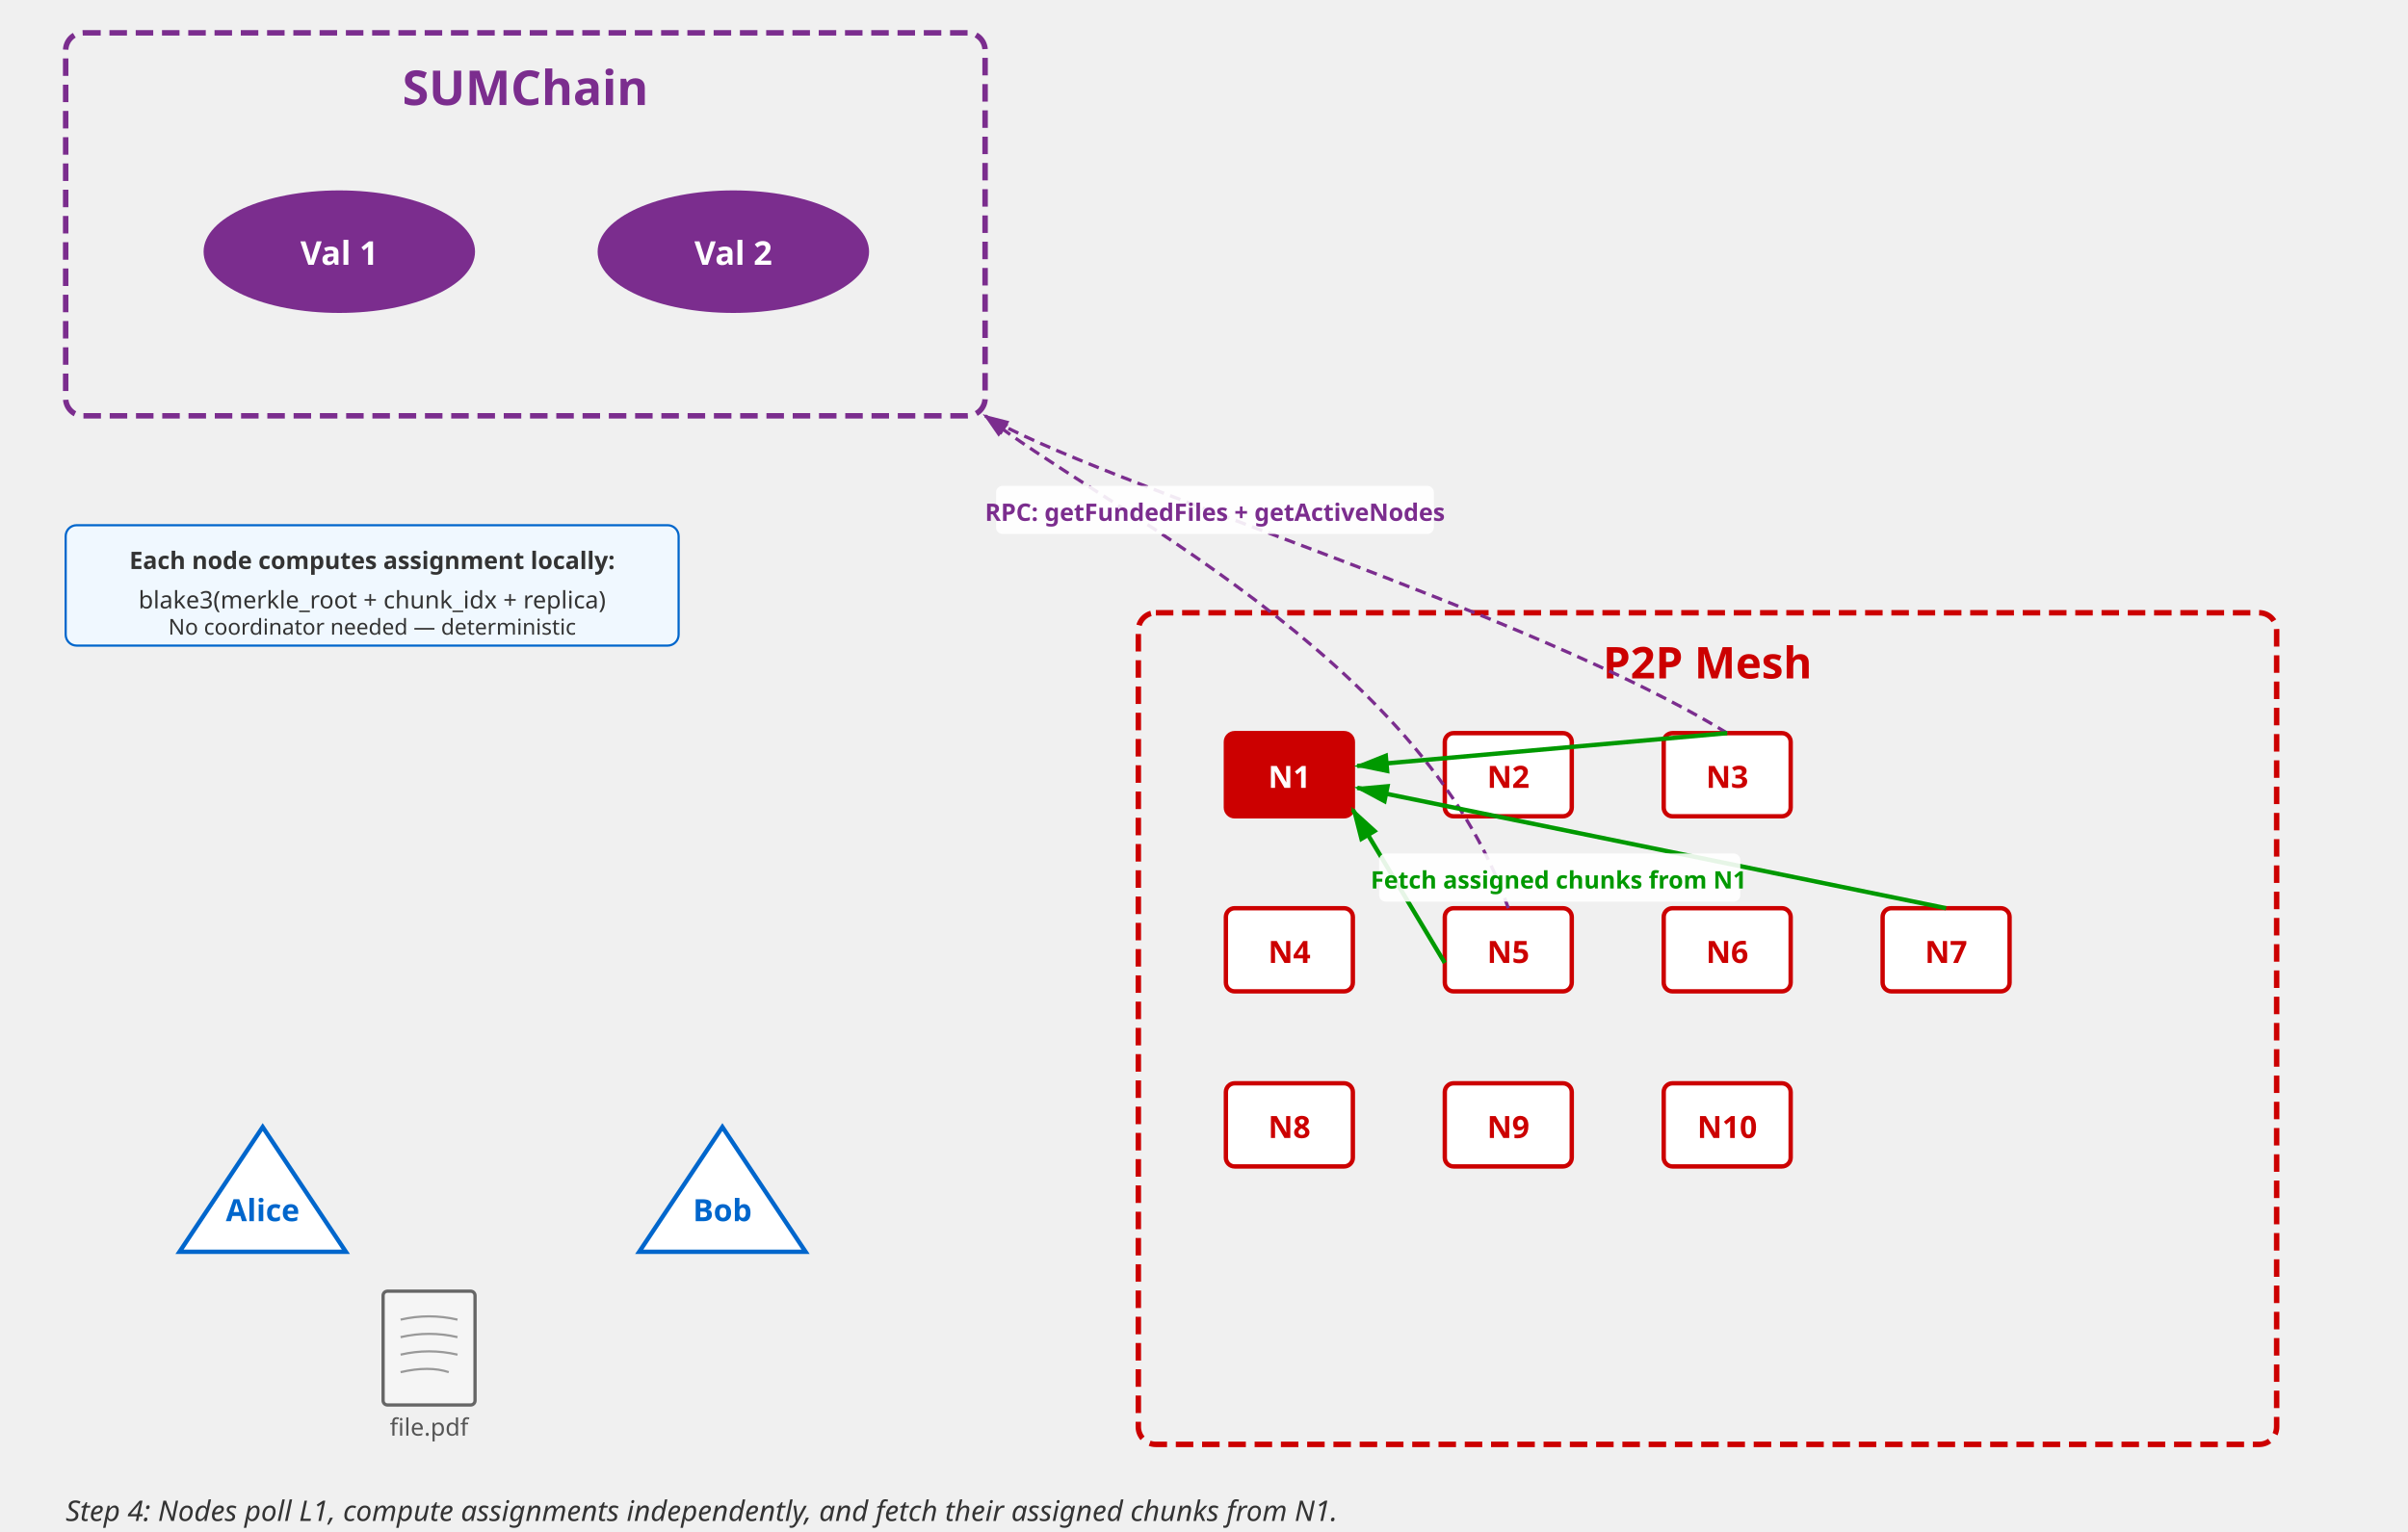
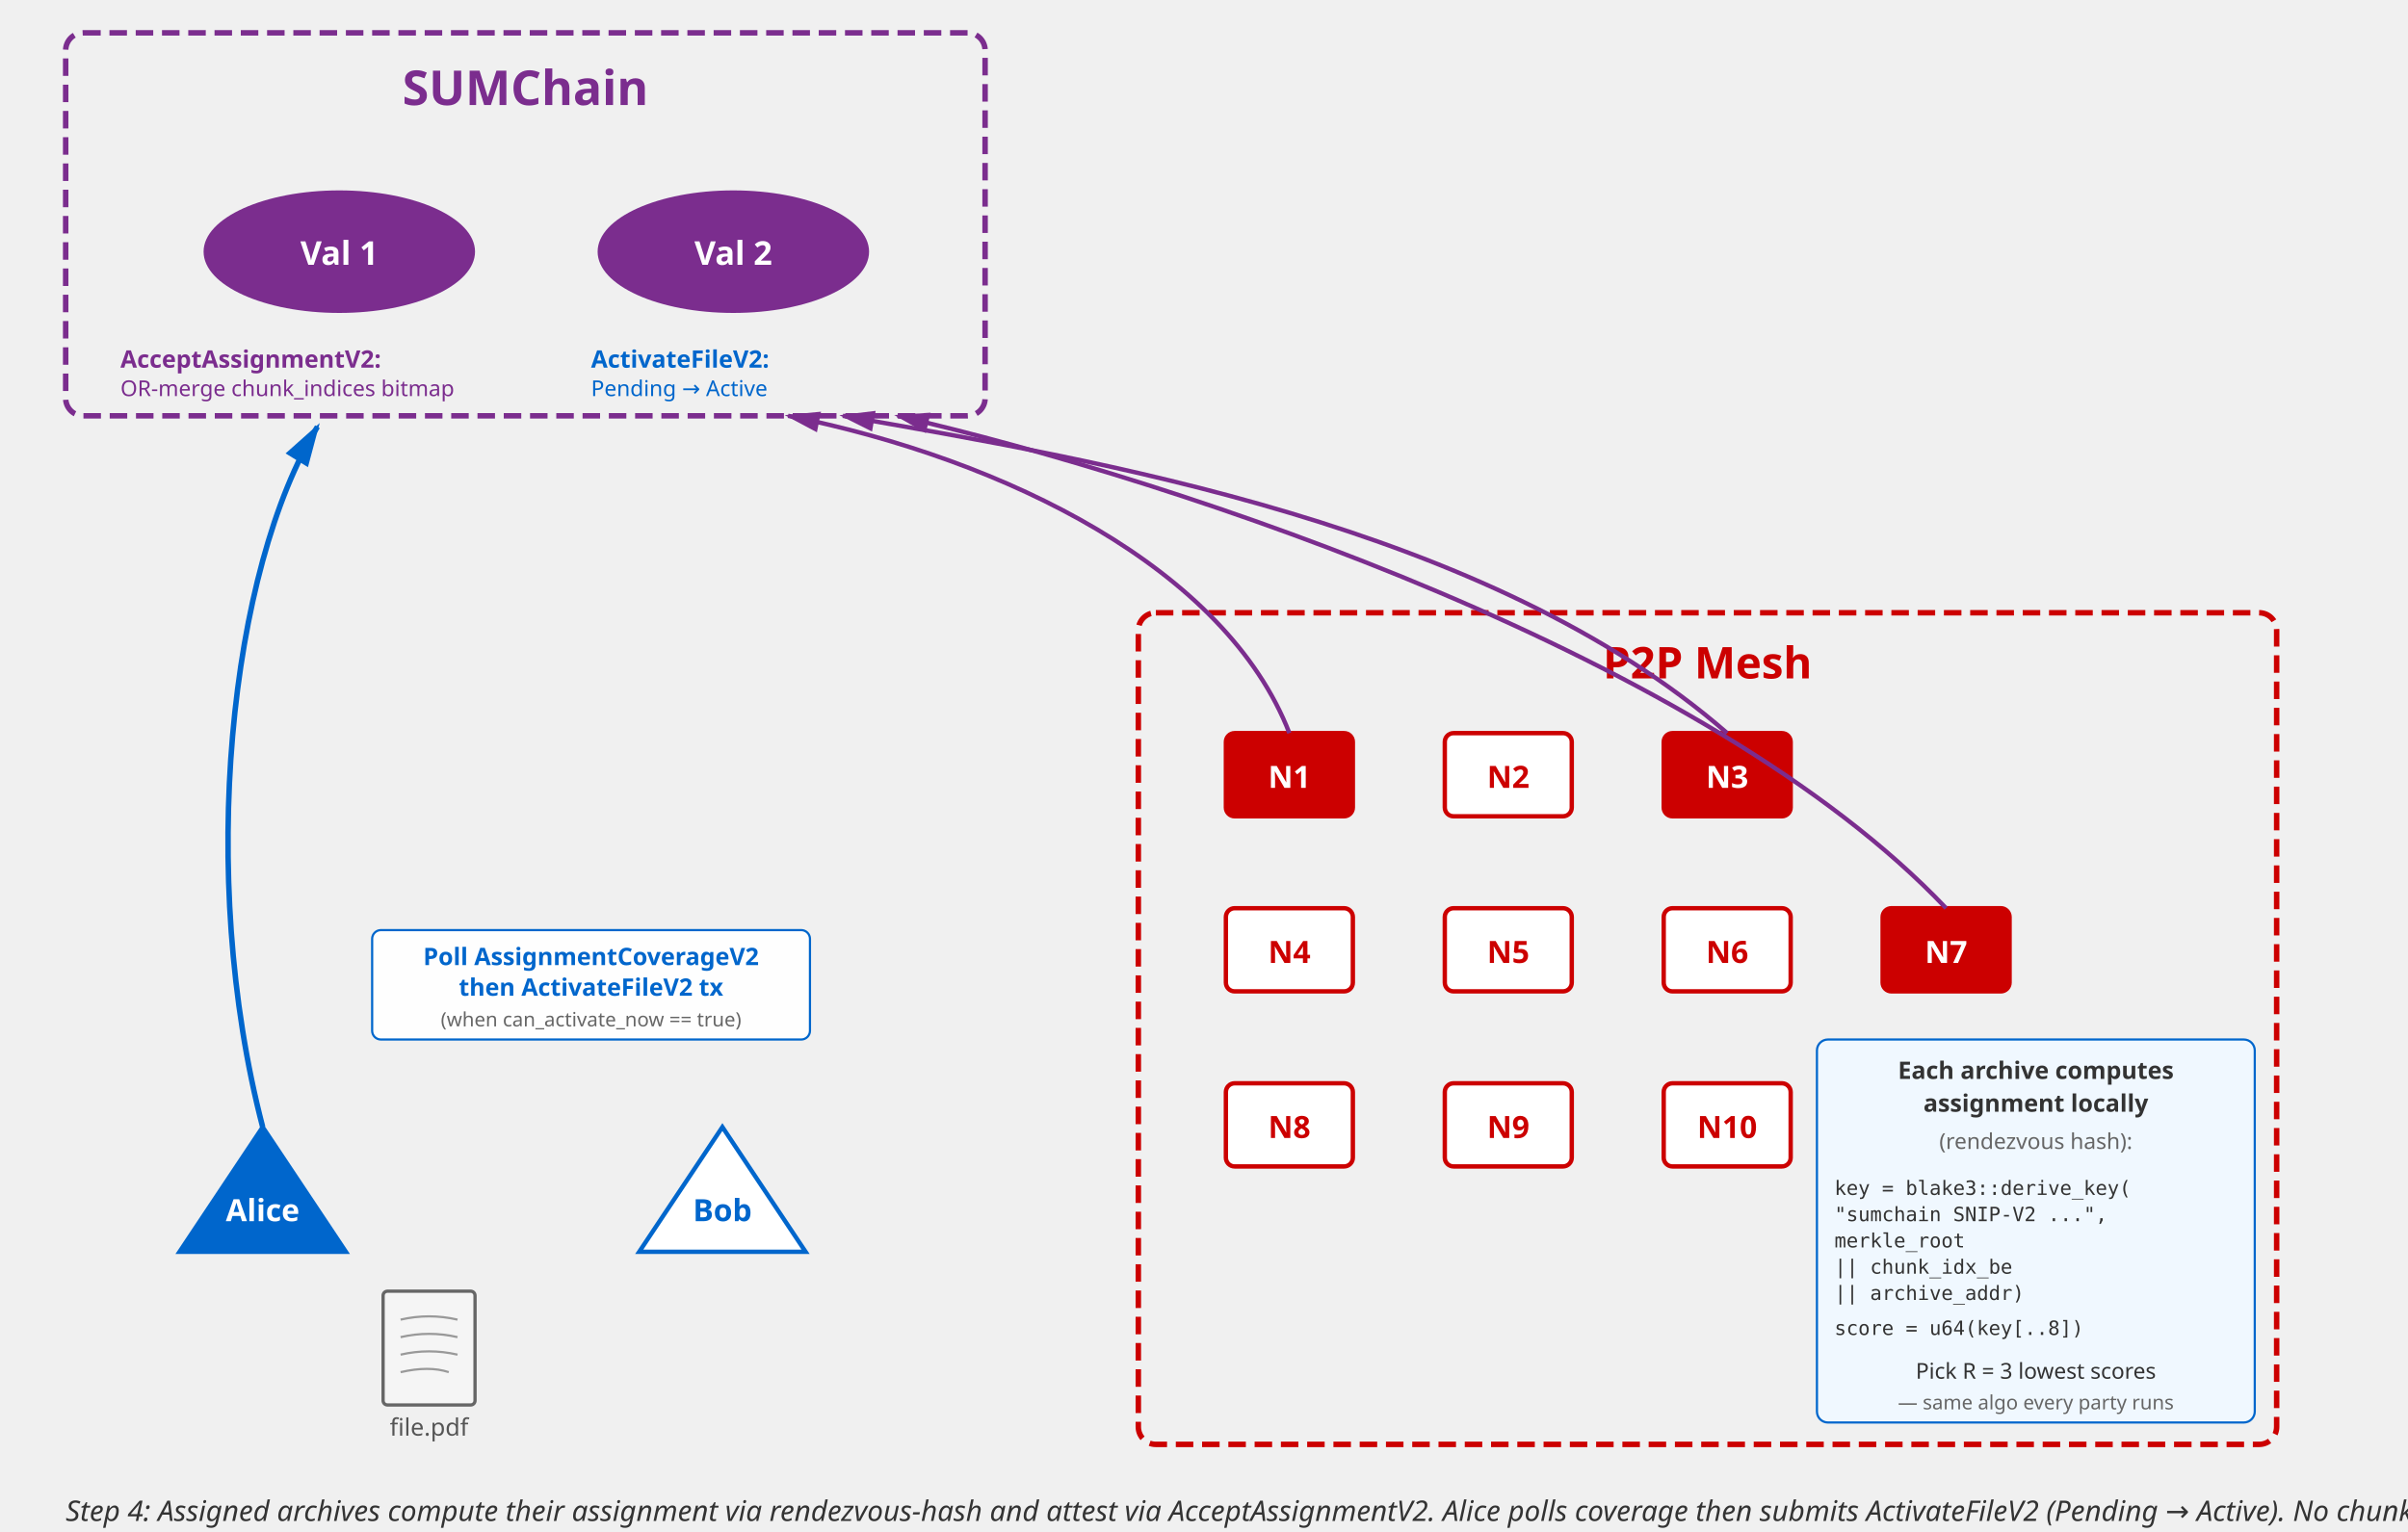
<svg xmlns="http://www.w3.org/2000/svg" viewBox="0 0 1100 700" font-family="'Segoe UI',system-ui,sans-serif">
  <defs>
-     <marker id="ah-r" viewBox="0 0 10 6" refX="9" refY="3" markerWidth="8" markerHeight="6" orient="auto">
-       <path d="M0,0 L10,3 L0,6Z" fill="#CC0000" />
-     </marker>
    <marker id="ah-p" viewBox="0 0 10 6" refX="9" refY="3" markerWidth="8" markerHeight="6" orient="auto">
      <path d="M0,0 L10,3 L0,6Z" fill="#7B2D8E" />
    </marker>
-     <marker id="ah-g" viewBox="0 0 10 6" refX="9" refY="3" markerWidth="8" markerHeight="6" orient="auto">
-       <path d="M0,0 L10,3 L0,6Z" fill="#009900" />
+     <marker id="ah-b" viewBox="0 0 10 6" refX="9" refY="3" markerWidth="8" markerHeight="6" orient="auto">
+       <path d="M0,0 L10,3 L0,6Z" fill="#0066CC" />
    </marker>
  </defs>
  <rect x="30" y="15" width="420" height="175" rx="8" fill="none" stroke="#7B2D8E" stroke-width="2.5" stroke-dasharray="8,4" />
  <text x="240" y="48" text-anchor="middle" fill="#7B2D8E" font-weight="bold" font-size="22">SUMChain</text>
  <ellipse cx="155" cy="115" rx="62" ry="28" fill="#7B2D8E" />
  <text x="155" y="121" text-anchor="middle" fill="#fff" font-size="15" font-weight="bold">Val 1</text>
  <ellipse cx="335" cy="115" rx="62" ry="28" fill="#7B2D8E" />
  <text x="335" y="121" text-anchor="middle" fill="#fff" font-size="15" font-weight="bold">Val 2</text>
+   <text x="55" y="168" fill="#7B2D8E" font-size="11" font-weight="bold">AcceptAssignmentV2:</text>
+   <text x="55" y="181" fill="#7B2D8E" font-size="10">OR-merge chunk_indices bitmap</text>
+   <text x="270" y="168" fill="#0066CC" font-size="11" font-weight="bold">ActivateFileV2:</text>
+   <text x="270" y="181" fill="#0066CC" font-size="10">Pending → Active</text>
  <rect x="520" y="280" width="520" height="380" rx="8" fill="none" stroke="#CC0000" stroke-width="2.5" stroke-dasharray="8,4" />
  <text x="780" y="310" text-anchor="middle" fill="#CC0000" font-weight="bold" font-size="20">P2P Mesh</text>
  <rect x="560" y="335" width="58" height="38" rx="4" fill="#CC0000" stroke="#CC0000" stroke-width="2" />
  <text x="589" y="360" text-anchor="middle" fill="#fff" font-size="14" font-weight="bold">N1</text>
  <rect x="660" y="335" width="58" height="38" rx="4" fill="#fff" stroke="#CC0000" stroke-width="2" />
  <text x="689" y="360" text-anchor="middle" fill="#CC0000" font-size="14" font-weight="bold">N2</text>
-   <rect x="760" y="335" width="58" height="38" rx="4" fill="#fff" stroke="#CC0000" stroke-width="2" />
-   <text x="789" y="360" text-anchor="middle" fill="#CC0000" font-size="14" font-weight="bold">N3</text>
+   <rect x="760" y="335" width="58" height="38" rx="4" fill="#CC0000" stroke="#CC0000" stroke-width="2" />
+   <text x="789" y="360" text-anchor="middle" fill="#fff" font-size="14" font-weight="bold">N3</text>
  <rect x="560" y="415" width="58" height="38" rx="4" fill="#fff" stroke="#CC0000" stroke-width="2" />
  <text x="589" y="440" text-anchor="middle" fill="#CC0000" font-size="14" font-weight="bold">N4</text>
  <rect x="660" y="415" width="58" height="38" rx="4" fill="#fff" stroke="#CC0000" stroke-width="2" />
  <text x="689" y="440" text-anchor="middle" fill="#CC0000" font-size="14" font-weight="bold">N5</text>
  <rect x="760" y="415" width="58" height="38" rx="4" fill="#fff" stroke="#CC0000" stroke-width="2" />
  <text x="789" y="440" text-anchor="middle" fill="#CC0000" font-size="14" font-weight="bold">N6</text>
-   <rect x="860" y="415" width="58" height="38" rx="4" fill="#fff" stroke="#CC0000" stroke-width="2" />
-   <text x="889" y="440" text-anchor="middle" fill="#CC0000" font-size="14" font-weight="bold">N7</text>
+   <rect x="860" y="415" width="58" height="38" rx="4" fill="#CC0000" stroke="#CC0000" stroke-width="2" />
+   <text x="889" y="440" text-anchor="middle" fill="#fff" font-size="14" font-weight="bold">N7</text>
  <rect x="560" y="495" width="58" height="38" rx="4" fill="#fff" stroke="#CC0000" stroke-width="2" />
  <text x="589" y="520" text-anchor="middle" fill="#CC0000" font-size="14" font-weight="bold">N8</text>
  <rect x="660" y="495" width="58" height="38" rx="4" fill="#fff" stroke="#CC0000" stroke-width="2" />
  <text x="689" y="520" text-anchor="middle" fill="#CC0000" font-size="14" font-weight="bold">N9</text>
  <rect x="760" y="495" width="58" height="38" rx="4" fill="#fff" stroke="#CC0000" stroke-width="2" />
  <text x="789" y="520" text-anchor="middle" fill="#CC0000" font-size="14" font-weight="bold">N10</text>
-   <polygon points="120,515 82,572 158,572" fill="#fff" stroke="#0066CC" stroke-width="2" />
-   <text x="120" y="558" text-anchor="middle" fill="#0066CC" font-size="14" font-weight="bold">Alice</text>
+   <polygon points="120,515 82,572 158,572" fill="#0066CC" stroke="#0066CC" stroke-width="2" />
+   <text x="120" y="558" text-anchor="middle" fill="#fff" font-size="14" font-weight="bold">Alice</text>
  <polygon points="330,515 292,572 368,572" fill="#fff" stroke="#0066CC" stroke-width="2" />
  <text x="330" y="558" text-anchor="middle" fill="#0066CC" font-size="14" font-weight="bold">Bob</text>
  <rect x="175" y="590" width="42" height="52" rx="2" fill="#f5f5f5" stroke="#666" stroke-width="1.5" />
  <path d="M183,603 Q196,600 209,603 M183,611 Q196,608 209,611 M183,619 Q196,616 209,619 M183,627 Q196,624 205,627" fill="none" stroke="#999" stroke-width="1" />
  <text x="196" y="656" text-anchor="middle" fill="#555" font-size="11">file.pdf</text>
-   <path d="M689,415 C650,300 500,230 450,190" fill="none" stroke="#7B2D8E" stroke-width="1.5" stroke-dasharray="5,3" marker-end="url(#ah-p)" />
-   <path d="M789,335 C700,280 500,220 450,190" fill="none" stroke="#7B2D8E" stroke-width="1.5" stroke-dasharray="5,3" marker-end="url(#ah-p)" />
-   <rect x="455" y="222" width="200" height="22" rx="3" fill="#fff" fill-opacity="0.9" />
-   <text x="555" y="238" text-anchor="middle" fill="#7B2D8E" font-size="11" font-weight="bold">RPC: getFundedFiles + getActiveNodes</text>
-   <line x1="660" y1="440" x2="618" y2="370" stroke="#009900" stroke-width="2" marker-end="url(#ah-g)" />
-   <line x1="789" y1="335" x2="620" y2="350" stroke="#009900" stroke-width="2" marker-end="url(#ah-g)" />
-   <line x1="889" y1="415" x2="620" y2="360" stroke="#009900" stroke-width="2" marker-end="url(#ah-g)" />
-   <rect x="630" y="390" width="165" height="22" rx="3" fill="#fff" fill-opacity="0.9" />
-   <text x="712" y="406" text-anchor="middle" fill="#009900" font-size="11" font-weight="bold">Fetch assigned chunks from N1</text>
-   <rect x="30" y="240" width="280" height="55" rx="5" fill="#f0f8ff" stroke="#0066CC" stroke-width="1" />
-   <text x="170" y="260" text-anchor="middle" fill="#333" font-size="11" font-weight="bold">Each node computes assignment locally:</text>
-   <text x="170" y="278" text-anchor="middle" fill="#333" font-size="11">blake3(merkle_root + chunk_idx + replica)</text>
-   <text x="170" y="290" text-anchor="middle" fill="#333" font-size="10">No coordinator needed — deterministic</text>
-   <text x="30" y="695" fill="#333" font-size="13" font-style="italic">Step 4: Nodes poll L1, compute assignments independently, and fetch their assigned chunks from N1.</text>
+   <path d="M589,335 C560,260 460,210 360,190" fill="none" stroke="#7B2D8E" stroke-width="2" marker-end="url(#ah-p)" />
+   <path d="M789,335 C680,240 500,210 385,190" fill="none" stroke="#7B2D8E" stroke-width="2" marker-end="url(#ah-p)" />
+   <path d="M889,415 C780,300 540,220 410,190" fill="none" stroke="#7B2D8E" stroke-width="2" marker-end="url(#ah-p)" />
+   <path d="M120,515 C90,400 105,260 145,195" fill="none" stroke="#0066CC" stroke-width="2.5" marker-end="url(#ah-b)" />
+   <rect x="170" y="425" width="200" height="50" rx="4" fill="#fff" fill-opacity="0.95" stroke="#0066CC" stroke-width="1" />
+   <text x="270" y="441" text-anchor="middle" fill="#0066CC" font-size="11" font-weight="bold">Poll AssignmentCoverageV2</text>
+   <text x="270" y="455" text-anchor="middle" fill="#0066CC" font-size="11" font-weight="bold">then ActivateFileV2 tx</text>
+   <text x="270" y="469" text-anchor="middle" fill="#666" font-size="9">(when can_activate_now == true)</text>
+   <rect x="830" y="475" width="200" height="175" rx="5" fill="#f0f8ff" stroke="#0066CC" stroke-width="1" />
+   <text x="930" y="493" text-anchor="middle" fill="#333" font-size="11" font-weight="bold">Each archive computes</text>
+   <text x="930" y="508" text-anchor="middle" fill="#333" font-size="11" font-weight="bold">assignment locally</text>
+   <text x="930" y="525" text-anchor="middle" fill="#666" font-size="10">(rendezvous hash):</text>
+   <text x="838" y="546" fill="#333" font-size="9" font-family="monospace">key = blake3::derive_key(</text>
+   <text x="838" y="558" fill="#333" font-size="9" font-family="monospace">  "sumchain SNIP-V2 ...",</text>
+   <text x="838" y="570" fill="#333" font-size="9" font-family="monospace">  merkle_root</text>
+   <text x="838" y="582" fill="#333" font-size="9" font-family="monospace">  || chunk_idx_be</text>
+   <text x="838" y="594" fill="#333" font-size="9" font-family="monospace">  || archive_addr)</text>
+   <text x="838" y="610" fill="#333" font-size="9" font-family="monospace">score = u64(key[..8])</text>
+   <text x="930" y="630" text-anchor="middle" fill="#333" font-size="10">Pick R = 3 lowest scores</text>
+   <text x="930" y="644" text-anchor="middle" fill="#666" font-size="9">— same algo every party runs</text>
+   <text x="30" y="695" fill="#333" font-size="13" font-style="italic">Step 4: Assigned archives compute their assignment via rendezvous-hash and attest via AcceptAssignmentV2. Alice polls coverage then submits ActivateFileV2 (Pending → Active). No chunk fetch — Step 3 pushes already landed.</text>
</svg>
